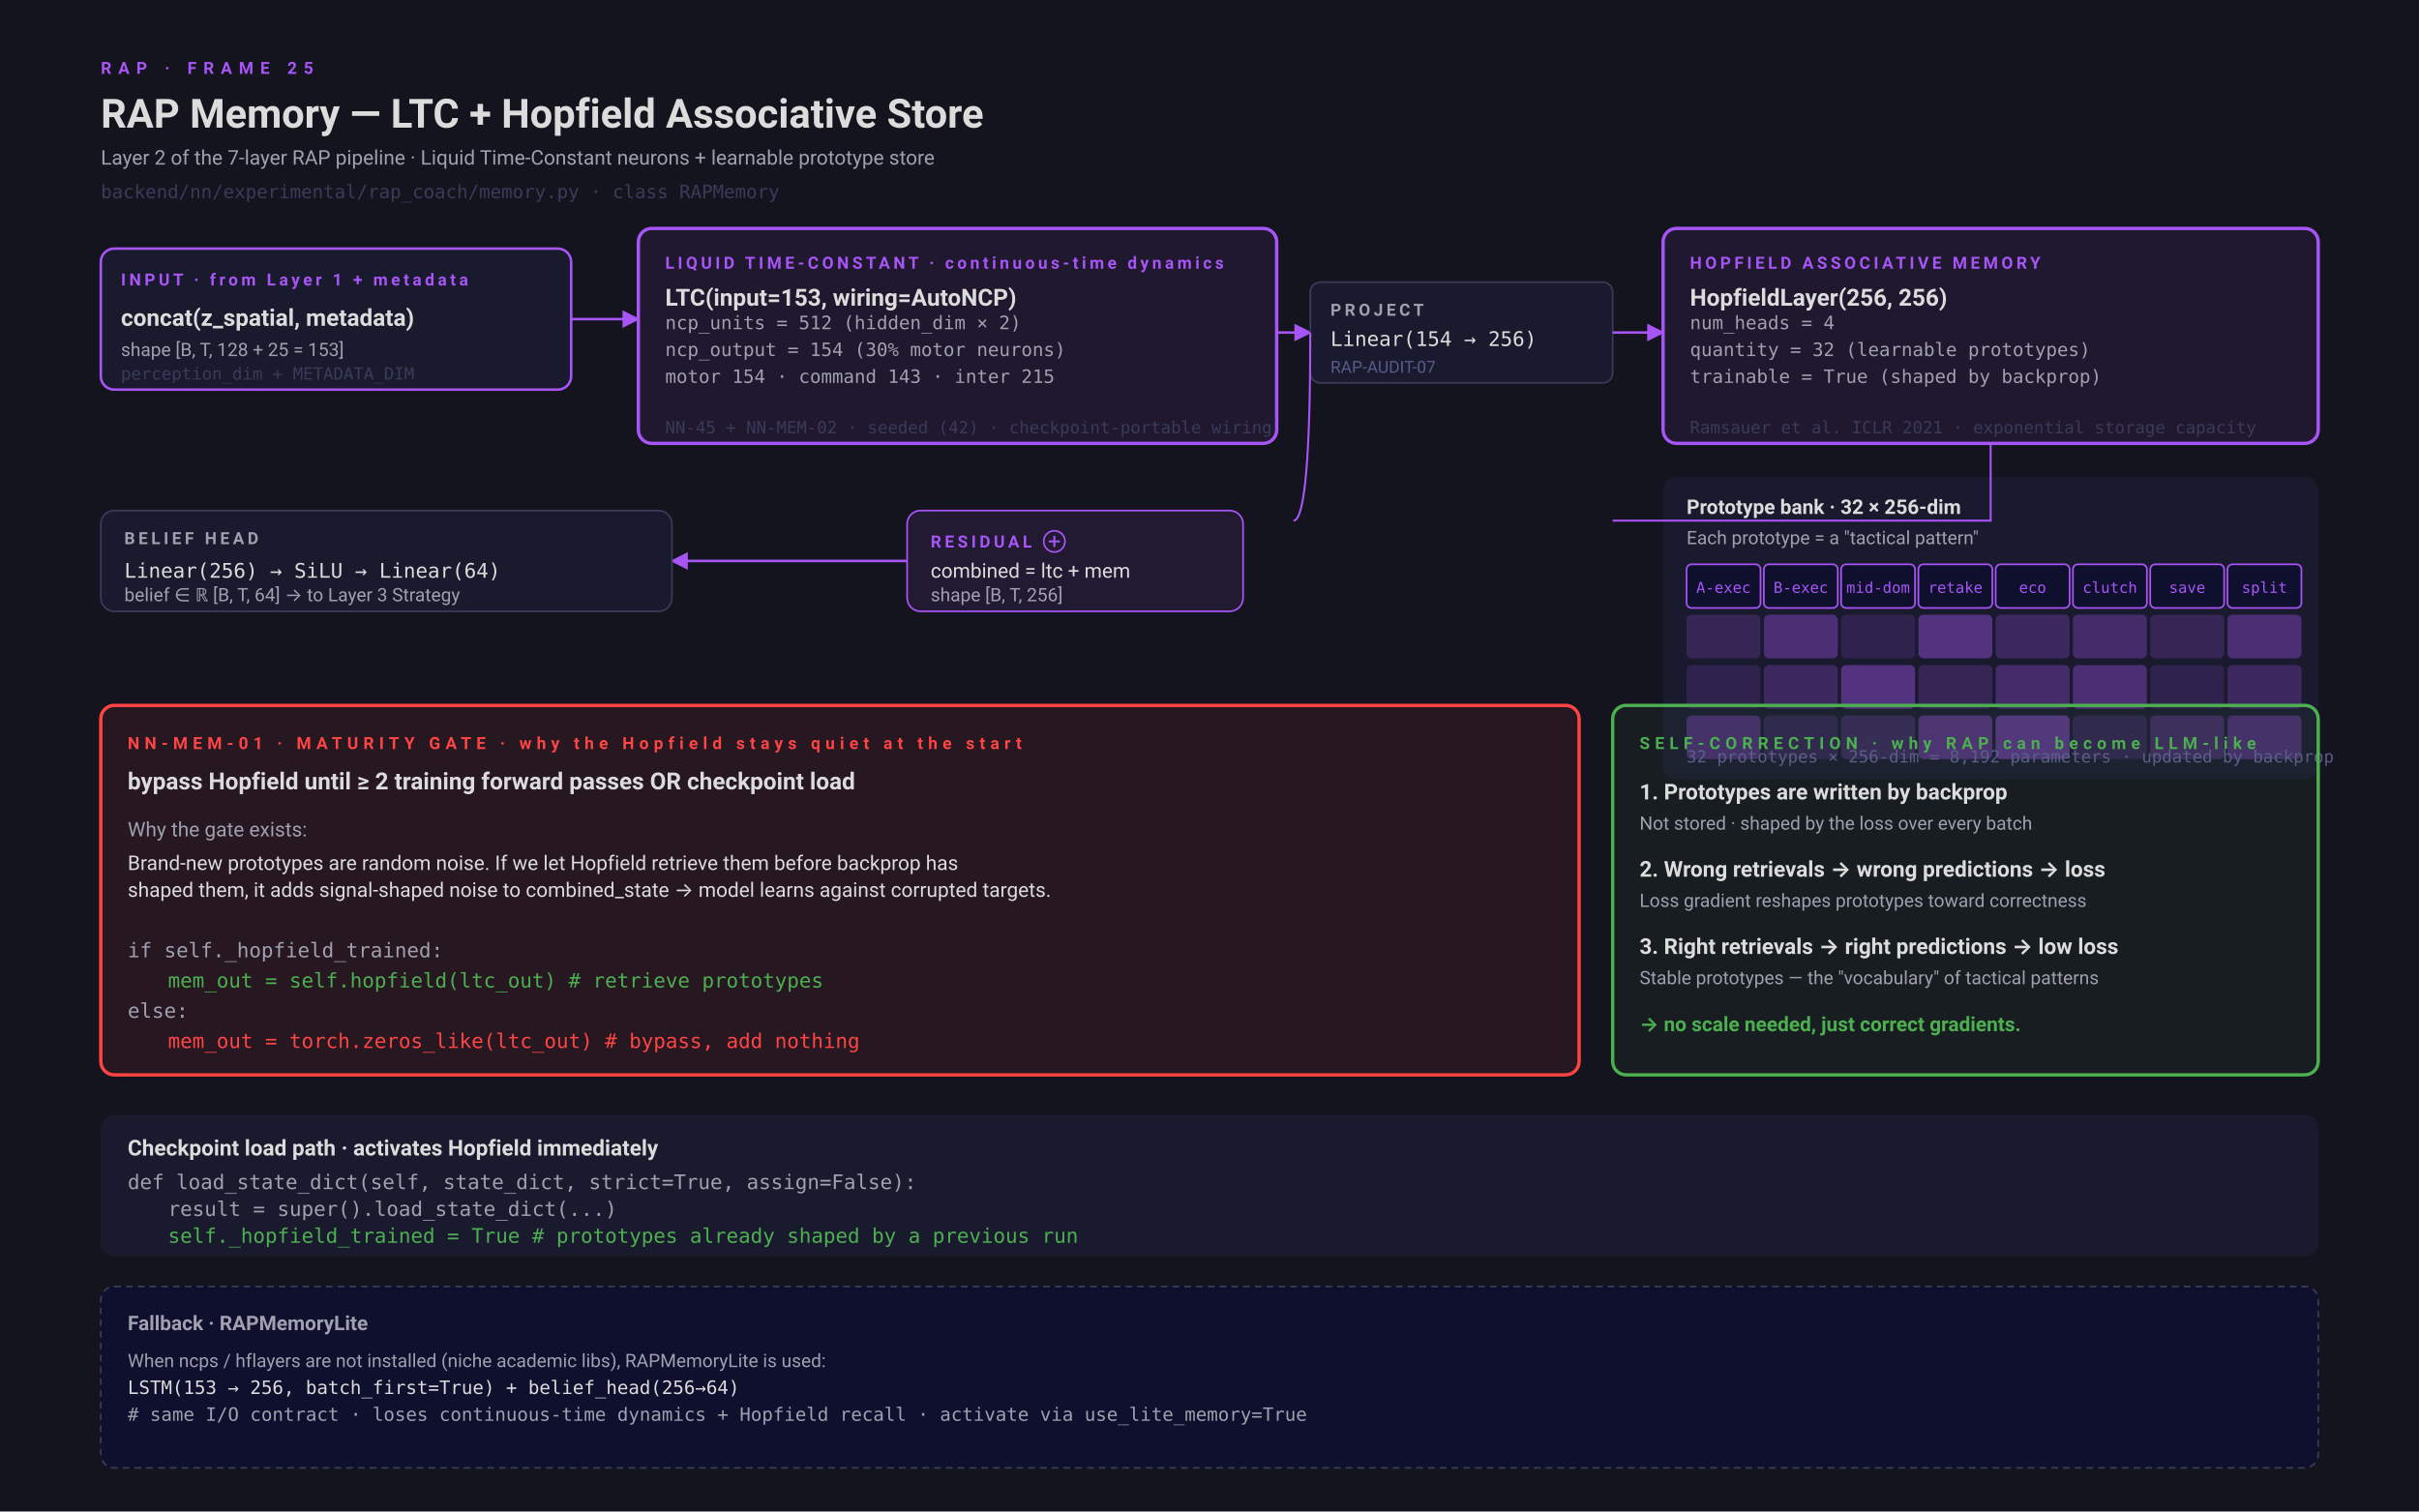
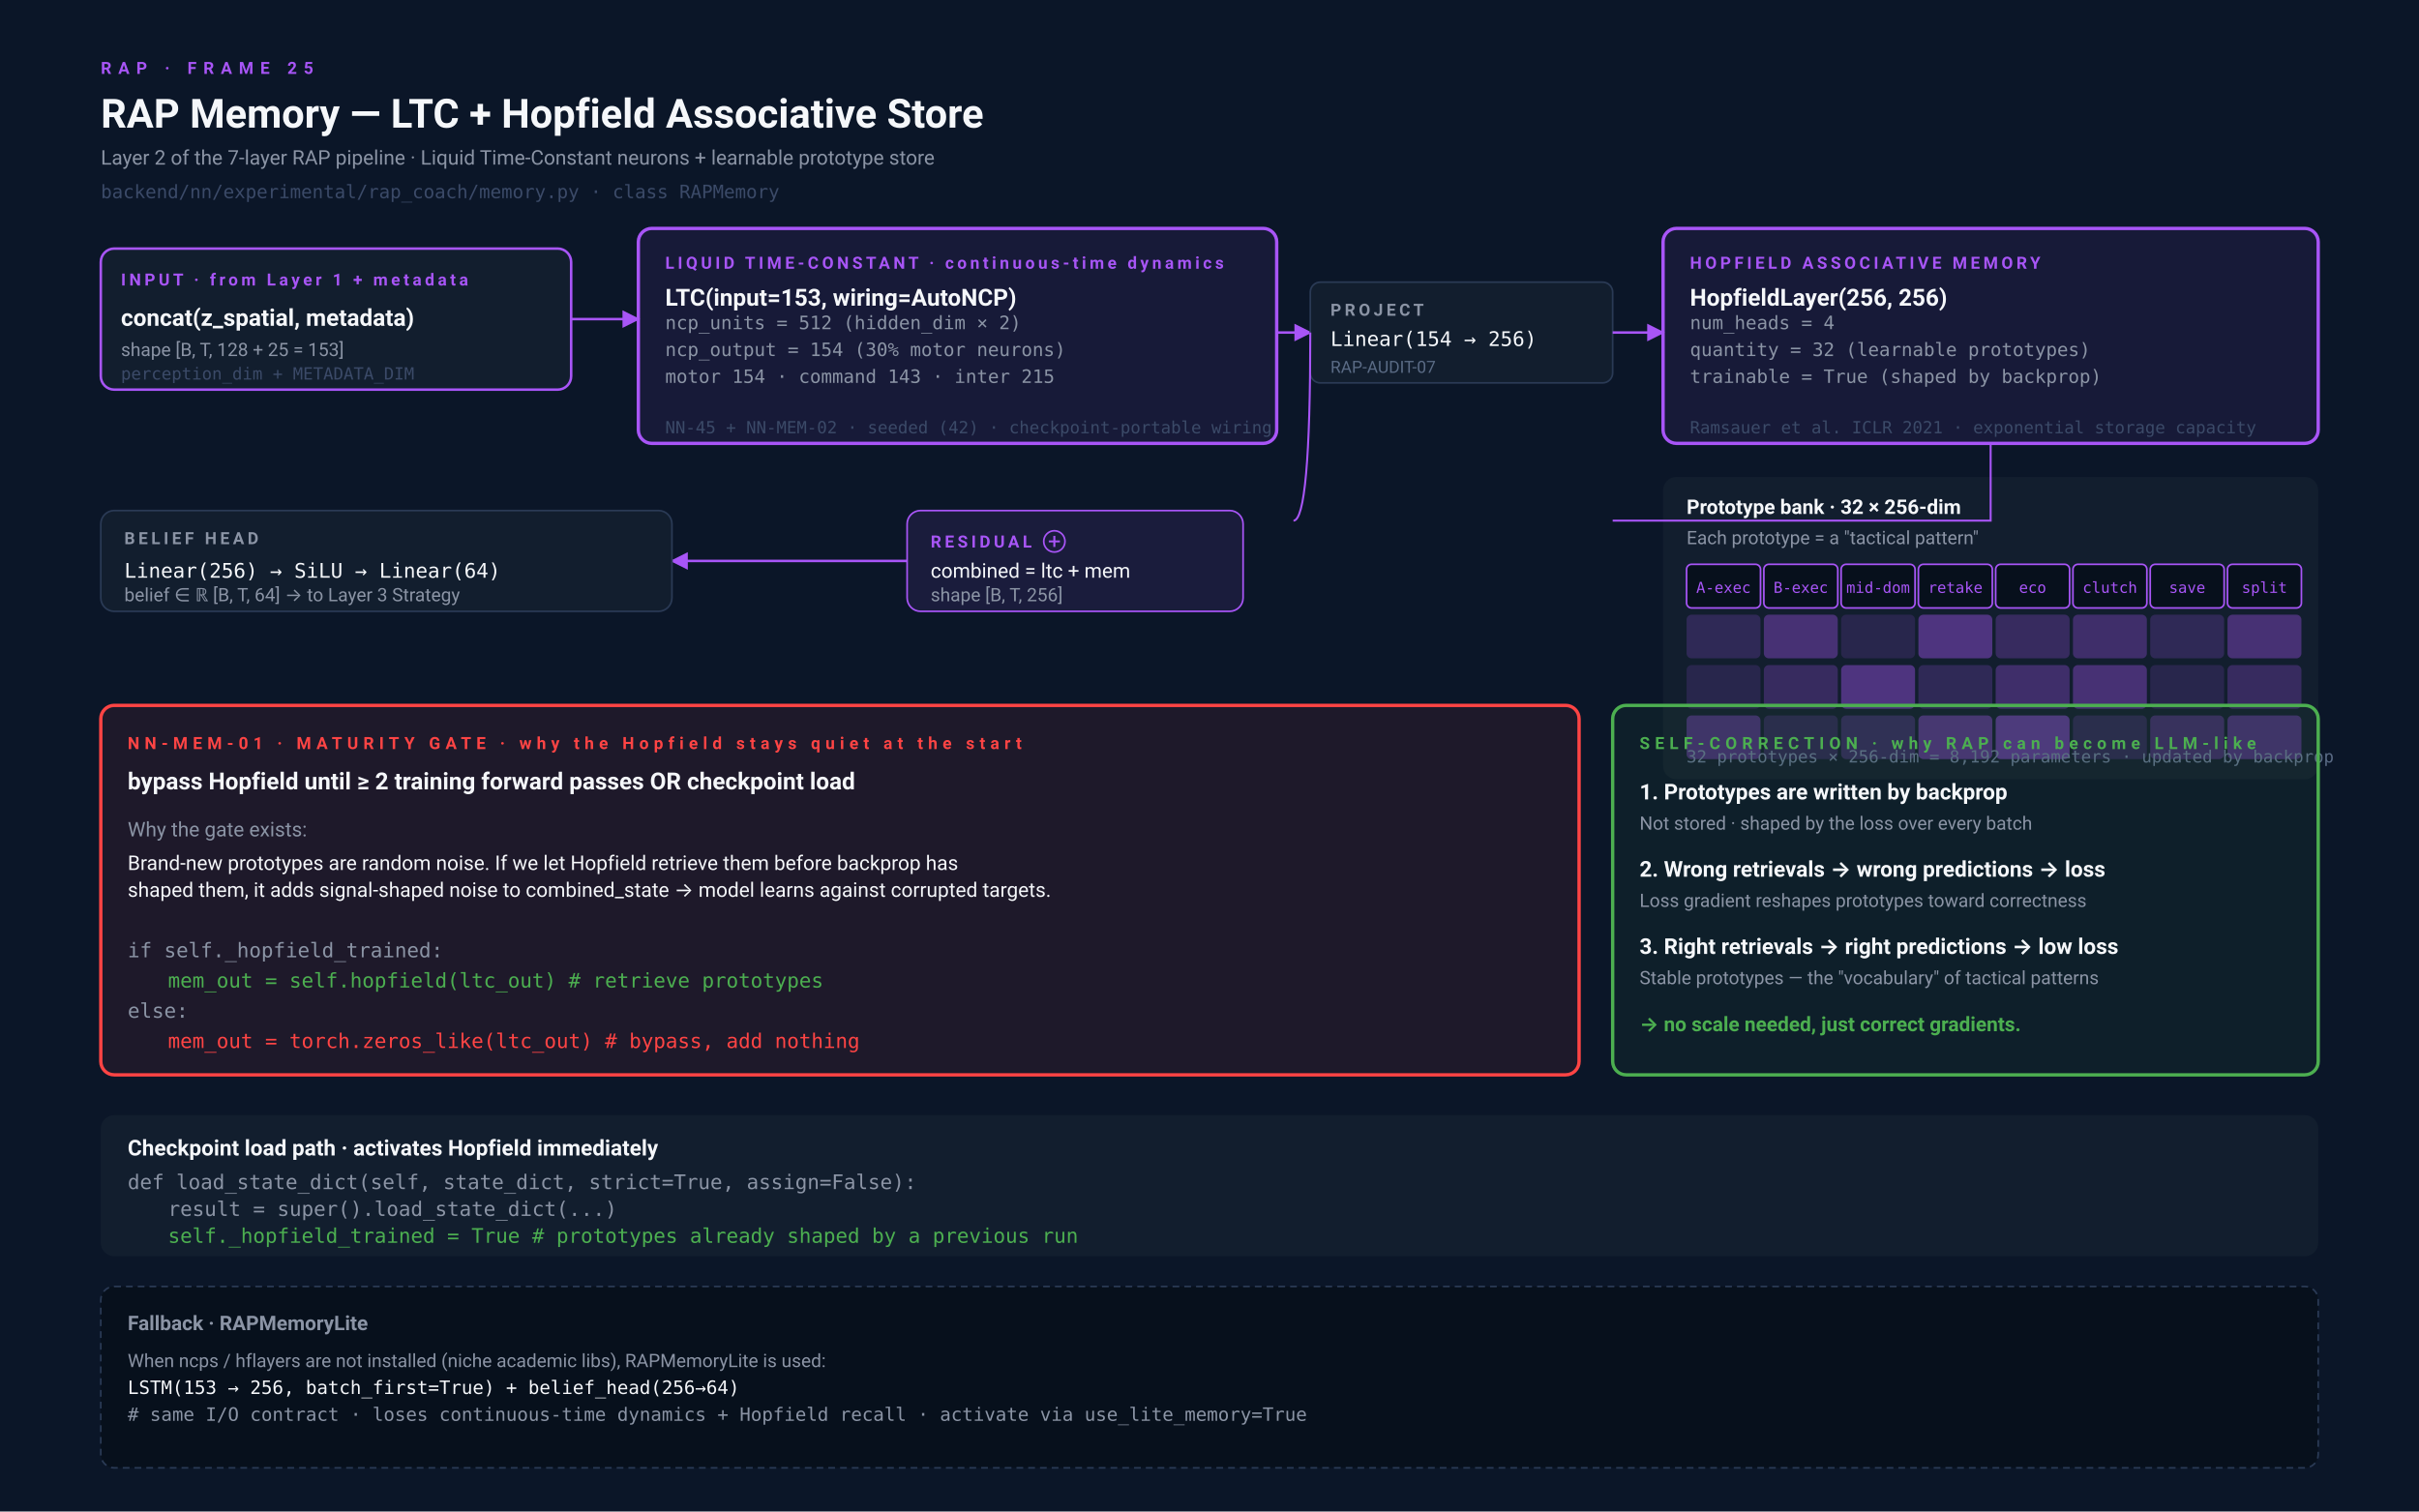
<svg xmlns="http://www.w3.org/2000/svg" viewBox="0 0 1440 900" font-family="Roboto, Inter, system-ui, sans-serif">
  <defs>
    <marker id="ar" viewBox="0 0 10 10" refX="9" refY="5" markerWidth="7" markerHeight="7" orient="auto">
      <path d="M0 0 L10 5 L0 10z" fill="#a855f7" />
    </marker>
    <marker id="arR" viewBox="0 0 10 10" refX="9" refY="5" markerWidth="7" markerHeight="7" orient="auto">
      <path d="M0 0 L10 5 L0 10z" fill="#ff4444" />
    </marker>
    <marker id="arG" viewBox="0 0 10 10" refX="9" refY="5" markerWidth="7" markerHeight="7" orient="auto">
      <path d="M0 0 L10 5 L0 10z" fill="#4caf50" />
    </marker>
  </defs>
-   <rect width="1440" height="900" fill="#14141e" />
+   <rect width="1440" height="900" fill="#0B1628" />
  <g transform="translate(60,44)">
    <text fill="#a855f7" font-size="10" letter-spacing="4" font-weight="700">RAP · FRAME 25</text>
-     <text y="32" fill="#dcdcdc" font-size="24" font-weight="700">RAP Memory — LTC + Hopfield Associative Store</text>
-     <text y="54" fill="#a0a0b0" font-size="12">Layer 2 of the 7-layer RAP pipeline · Liquid Time-Constant neurons + learnable prototype store</text>
-     <text y="74" fill="#3a3a5a" font-size="11" font-family="JetBrains Mono, monospace">backend/nn/experimental/rap_coach/memory.py · class RAPMemory</text>
+     <text y="32" fill="#F5F7FA" font-size="24" font-weight="700">RAP Memory — LTC + Hopfield Associative Store</text>
+     <text y="54" fill="#8B94A5" font-size="12">Layer 2 of the 7-layer RAP pipeline · Liquid Time-Constant neurons + learnable prototype store</text>
+     <text y="74" fill="#3B4A68" font-size="11" font-family="JetBrains Mono, monospace">backend/nn/experimental/rap_coach/memory.py · class RAPMemory</text>
  </g>
  <g transform="translate(60,148)">
-     <rect width="280" height="84" rx="8" fill="#1a1a2e" stroke="#a855f7" stroke-width="1.5" />
+     <rect width="280" height="84" rx="8" fill="#121E2E" stroke="#a855f7" stroke-width="1.5" />
    <text x="12" y="22" fill="#a855f7" font-size="10" letter-spacing="2" font-weight="700">INPUT · from Layer 1 + metadata</text>
-     <text x="12" y="46" fill="#dcdcdc" font-size="14" font-weight="700">concat(z_spatial, metadata)</text>
-     <text x="12" y="64" fill="#a0a0b0" font-size="11">shape [B, T, 128 + 25 = 153]</text>
-     <text x="12" y="78" fill="#3a3a5a" font-size="10" font-family="JetBrains Mono, monospace">perception_dim + METADATA_DIM</text>
+     <text x="12" y="46" fill="#F5F7FA" font-size="14" font-weight="700">concat(z_spatial, metadata)</text>
+     <text x="12" y="64" fill="#8B94A5" font-size="11">shape [B, T, 128 + 25 = 153]</text>
+     <text x="12" y="78" fill="#3B4A68" font-size="10" font-family="JetBrains Mono, monospace">perception_dim + METADATA_DIM</text>
  </g>
  <path d="M340 190 L380 190" stroke="#a855f7" stroke-width="1.5" marker-end="url(#ar)" />
  <g transform="translate(380,136)">
    <rect width="380" height="128" rx="8" fill="rgba(168,85,247,0.08)" stroke="#a855f7" stroke-width="2" />
    <text x="16" y="24" fill="#a855f7" font-size="10" letter-spacing="2" font-weight="700">LIQUID TIME-CONSTANT · continuous-time dynamics</text>
-     <text x="16" y="46" fill="#dcdcdc" font-size="14" font-weight="700">LTC(input=153, wiring=AutoNCP)</text>
-     <g transform="translate(16,60)" font-size="11" font-family="JetBrains Mono, monospace" fill="#a0a0b0">
+     <text x="16" y="46" fill="#F5F7FA" font-size="14" font-weight="700">LTC(input=153, wiring=AutoNCP)</text>
+     <g transform="translate(16,60)" font-size="11" font-family="JetBrains Mono, monospace" fill="#8B94A5">
      <text>ncp_units   = 512  (hidden_dim × 2)</text>
      <text y="16">ncp_output  = 154  (30% motor neurons)</text>
      <text y="32">motor 154 · command 143 · inter 215</text>
    </g>
-     <text x="16" y="122" fill="#3a3a5a" font-size="10" font-family="JetBrains Mono, monospace">NN-45 + NN-MEM-02 · seeded (42) · checkpoint-portable wiring</text>
+     <text x="16" y="122" fill="#3B4A68" font-size="10" font-family="JetBrains Mono, monospace">NN-45 + NN-MEM-02 · seeded (42) · checkpoint-portable wiring</text>
  </g>
  <path d="M760 198 L780 198" stroke="#a855f7" stroke-width="1.5" marker-end="url(#ar)" />
  <g transform="translate(780,168)">
-     <rect width="180" height="60" rx="6" fill="#1a1a2e" stroke="#3a3a5a" />
-     <text x="12" y="20" fill="#a0a0b0" font-size="10" font-weight="700" letter-spacing="2">PROJECT</text>
-     <text x="12" y="38" fill="#dcdcdc" font-size="12" font-family="JetBrains Mono, monospace">Linear(154 → 256)</text>
-     <text x="12" y="54" fill="#5a5a8a" font-size="10">RAP-AUDIT-07</text>
+     <rect width="180" height="60" rx="6" fill="#121E2E" stroke="#2A3A55" />
+     <text x="12" y="20" fill="#8B94A5" font-size="10" font-weight="700" letter-spacing="2">PROJECT</text>
+     <text x="12" y="38" fill="#F5F7FA" font-size="12" font-family="JetBrains Mono, monospace">Linear(154 → 256)</text>
+     <text x="12" y="54" fill="#5A6B85" font-size="10">RAP-AUDIT-07</text>
  </g>
  <path d="M960 198 L990 198" stroke="#a855f7" stroke-width="1.5" marker-end="url(#ar)" />
  <g transform="translate(990,136)">
    <rect width="390" height="128" rx="8" fill="rgba(168,85,247,0.08)" stroke="#a855f7" stroke-width="2" />
    <text x="16" y="24" fill="#a855f7" font-size="10" letter-spacing="2" font-weight="700">HOPFIELD ASSOCIATIVE MEMORY</text>
-     <text x="16" y="46" fill="#dcdcdc" font-size="14" font-weight="700">HopfieldLayer(256, 256)</text>
-     <g transform="translate(16,60)" font-size="11" font-family="JetBrains Mono, monospace" fill="#a0a0b0">
+     <text x="16" y="46" fill="#F5F7FA" font-size="14" font-weight="700">HopfieldLayer(256, 256)</text>
+     <g transform="translate(16,60)" font-size="11" font-family="JetBrains Mono, monospace" fill="#8B94A5">
      <text>num_heads  = 4</text>
      <text y="16">quantity   = 32    (learnable prototypes)</text>
      <text y="32">trainable  = True  (shaped by backprop)</text>
    </g>
-     <text x="16" y="122" fill="#3a3a5a" font-size="10" font-family="JetBrains Mono, monospace">Ramsauer et al. ICLR 2021 · exponential storage capacity</text>
+     <text x="16" y="122" fill="#3B4A68" font-size="10" font-family="JetBrains Mono, monospace">Ramsauer et al. ICLR 2021 · exponential storage capacity</text>
  </g>
  <g transform="translate(990,284)">
-     <rect width="390" height="180" rx="8" fill="#1a1a2e" />
-     <text x="14" y="22" fill="#dcdcdc" font-size="12" font-weight="700">Prototype bank · 32 × 256-dim</text>
-     <text x="14" y="40" fill="#a0a0b0" font-size="11">Each prototype = a "tactical pattern"</text>
+     <rect width="390" height="180" rx="8" fill="#121E2E" />
+     <text x="14" y="22" fill="#F5F7FA" font-size="12" font-weight="700">Prototype bank · 32 × 256-dim</text>
+     <text x="14" y="40" fill="#8B94A5" font-size="11">Each prototype = a "tactical pattern"</text>
    <g transform="translate(14,52)" font-size="9">
      <g>
-         <rect width="44" height="26" rx="3" fill="#0f0f2e" stroke="#a855f7" />
+         <rect width="44" height="26" rx="3" fill="#07101C" stroke="#a855f7" />
        <text x="22" y="17" text-anchor="middle" fill="#a855f7" font-family="JetBrains Mono, monospace">A-exec</text>
      </g>
      <g transform="translate(46,0)">
-         <rect width="44" height="26" rx="3" fill="#0f0f2e" stroke="#a855f7" />
+         <rect width="44" height="26" rx="3" fill="#07101C" stroke="#a855f7" />
        <text x="22" y="17" text-anchor="middle" fill="#a855f7" font-family="JetBrains Mono, monospace">B-exec</text>
      </g>
      <g transform="translate(92,0)">
-         <rect width="44" height="26" rx="3" fill="#0f0f2e" stroke="#a855f7" />
+         <rect width="44" height="26" rx="3" fill="#07101C" stroke="#a855f7" />
        <text x="22" y="17" text-anchor="middle" fill="#a855f7" font-family="JetBrains Mono, monospace">mid-dom</text>
      </g>
      <g transform="translate(138,0)">
-         <rect width="44" height="26" rx="3" fill="#0f0f2e" stroke="#a855f7" />
+         <rect width="44" height="26" rx="3" fill="#07101C" stroke="#a855f7" />
        <text x="22" y="17" text-anchor="middle" fill="#a855f7" font-family="JetBrains Mono, monospace">retake</text>
      </g>
      <g transform="translate(184,0)">
-         <rect width="44" height="26" rx="3" fill="#0f0f2e" stroke="#a855f7" />
+         <rect width="44" height="26" rx="3" fill="#07101C" stroke="#a855f7" />
        <text x="22" y="17" text-anchor="middle" fill="#a855f7" font-family="JetBrains Mono, monospace">eco</text>
      </g>
      <g transform="translate(230,0)">
-         <rect width="44" height="26" rx="3" fill="#0f0f2e" stroke="#a855f7" />
+         <rect width="44" height="26" rx="3" fill="#07101C" stroke="#a855f7" />
        <text x="22" y="17" text-anchor="middle" fill="#a855f7" font-family="JetBrains Mono, monospace">clutch</text>
      </g>
      <g transform="translate(276,0)">
-         <rect width="44" height="26" rx="3" fill="#0f0f2e" stroke="#a855f7" />
+         <rect width="44" height="26" rx="3" fill="#07101C" stroke="#a855f7" />
        <text x="22" y="17" text-anchor="middle" fill="#a855f7" font-family="JetBrains Mono, monospace">save</text>
      </g>
      <g transform="translate(322,0)">
-         <rect width="44" height="26" rx="3" fill="#0f0f2e" stroke="#a855f7" />
+         <rect width="44" height="26" rx="3" fill="#07101C" stroke="#a855f7" />
        <text x="22" y="17" text-anchor="middle" fill="#a855f7" font-family="JetBrains Mono, monospace">split</text>
      </g>
      <g transform="translate(0,30)">
        <g>
          <rect width="44" height="26" rx="3" fill="rgba(168,85,247,0.2)" />
        </g>
        <g transform="translate(46,0)">
          <rect width="44" height="26" rx="3" fill="rgba(168,85,247,0.35)" />
        </g>
        <g transform="translate(92,0)">
          <rect width="44" height="26" rx="3" fill="rgba(168,85,247,0.15)" />
        </g>
        <g transform="translate(138,0)">
          <rect width="44" height="26" rx="3" fill="rgba(168,85,247,0.4)" />
        </g>
        <g transform="translate(184,0)">
          <rect width="44" height="26" rx="3" fill="rgba(168,85,247,0.25)" />
        </g>
        <g transform="translate(230,0)">
          <rect width="44" height="26" rx="3" fill="rgba(168,85,247,0.3)" />
        </g>
        <g transform="translate(276,0)">
          <rect width="44" height="26" rx="3" fill="rgba(168,85,247,0.2)" />
        </g>
        <g transform="translate(322,0)">
          <rect width="44" height="26" rx="3" fill="rgba(168,85,247,0.35)" />
        </g>
      </g>
      <g transform="translate(0,60)">
        <g>
          <rect width="44" height="26" rx="3" fill="rgba(168,85,247,0.15)" />
        </g>
        <g transform="translate(46,0)">
          <rect width="44" height="26" rx="3" fill="rgba(168,85,247,0.25)" />
        </g>
        <g transform="translate(92,0)">
          <rect width="44" height="26" rx="3" fill="rgba(168,85,247,0.4)" />
        </g>
        <g transform="translate(138,0)">
          <rect width="44" height="26" rx="3" fill="rgba(168,85,247,0.2)" />
        </g>
        <g transform="translate(184,0)">
          <rect width="44" height="26" rx="3" fill="rgba(168,85,247,0.3)" />
        </g>
        <g transform="translate(230,0)">
          <rect width="44" height="26" rx="3" fill="rgba(168,85,247,0.35)" />
        </g>
        <g transform="translate(276,0)">
          <rect width="44" height="26" rx="3" fill="rgba(168,85,247,0.15)" />
        </g>
        <g transform="translate(322,0)">
          <rect width="44" height="26" rx="3" fill="rgba(168,85,247,0.25)" />
        </g>
      </g>
      <g transform="translate(0,90)">
        <g>
          <rect width="44" height="26" rx="3" fill="rgba(168,85,247,0.3)" />
        </g>
        <g transform="translate(46,0)">
          <rect width="44" height="26" rx="3" fill="rgba(168,85,247,0.15)" />
        </g>
        <g transform="translate(92,0)">
          <rect width="44" height="26" rx="3" fill="rgba(168,85,247,0.2)" />
        </g>
        <g transform="translate(138,0)">
          <rect width="44" height="26" rx="3" fill="rgba(168,85,247,0.35)" />
        </g>
        <g transform="translate(184,0)">
          <rect width="44" height="26" rx="3" fill="rgba(168,85,247,0.4)" />
        </g>
        <g transform="translate(230,0)">
          <rect width="44" height="26" rx="3" fill="rgba(168,85,247,0.15)" />
        </g>
        <g transform="translate(276,0)">
          <rect width="44" height="26" rx="3" fill="rgba(168,85,247,0.25)" />
        </g>
        <g transform="translate(322,0)">
          <rect width="44" height="26" rx="3" fill="rgba(168,85,247,0.3)" />
        </g>
      </g>
    </g>
-     <text x="14" y="170" fill="#5a5a8a" font-size="10" font-family="JetBrains Mono, monospace">32 prototypes × 256-dim = 8,192 parameters · updated by backprop</text>
+     <text x="14" y="170" fill="#5A6B85" font-size="10" font-family="JetBrains Mono, monospace">32 prototypes × 256-dim = 8,192 parameters · updated by backprop</text>
  </g>
  <path d="M1185 264 L1185 310 L960 310" stroke="#a855f7" stroke-width="1.2" fill="none" />
  <path d="M780 198 Q780 310 770 310" stroke="#a855f7" stroke-width="1.2" fill="none" />
  <g transform="translate(540,304)">
    <rect width="200" height="60" rx="8" fill="rgba(168,85,247,0.1)" stroke="#a855f7" />
    <text x="14" y="22" fill="#a855f7" font-size="10" font-weight="700" letter-spacing="2">RESIDUAL  ⊕</text>
-     <text x="14" y="40" fill="#dcdcdc" font-size="12">combined = ltc + mem</text>
-     <text x="14" y="54" fill="#a0a0b0" font-size="11">shape [B, T, 256]</text>
+     <text x="14" y="40" fill="#F5F7FA" font-size="12">combined = ltc + mem</text>
+     <text x="14" y="54" fill="#8B94A5" font-size="11">shape [B, T, 256]</text>
  </g>
  <path d="M540 334 L400 334" stroke="#a855f7" stroke-width="1.5" marker-end="url(#ar)" />
  <g transform="translate(60,304)">
-     <rect width="340" height="60" rx="8" fill="#1a1a2e" stroke="#3a3a5a" />
-     <text x="14" y="20" fill="#a0a0b0" font-size="10" font-weight="700" letter-spacing="2">BELIEF HEAD</text>
-     <text x="14" y="40" fill="#dcdcdc" font-size="12" font-family="JetBrains Mono, monospace">Linear(256) → SiLU → Linear(64)</text>
-     <text x="14" y="54" fill="#a0a0b0" font-size="11">belief ∈ ℝ [B, T, 64]  → to Layer 3 Strategy</text>
+     <rect width="340" height="60" rx="8" fill="#121E2E" stroke="#2A3A55" />
+     <text x="14" y="20" fill="#8B94A5" font-size="10" font-weight="700" letter-spacing="2">BELIEF HEAD</text>
+     <text x="14" y="40" fill="#F5F7FA" font-size="12" font-family="JetBrains Mono, monospace">Linear(256) → SiLU → Linear(64)</text>
+     <text x="14" y="54" fill="#8B94A5" font-size="11">belief ∈ ℝ [B, T, 64]  → to Layer 3 Strategy</text>
  </g>
  <g transform="translate(60,420)">
    <rect width="880" height="220" rx="8" fill="rgba(255,68,68,0.08)" stroke="#ff4444" stroke-width="2" />
    <text x="16" y="26" fill="#ff4444" font-size="10" letter-spacing="3" font-weight="700">NN-MEM-01 · MATURITY GATE · why the Hopfield stays quiet at the start</text>
-     <text x="16" y="50" fill="#dcdcdc" font-size="14" font-weight="700">bypass Hopfield until ≥ 2 training forward passes OR checkpoint load</text>
+     <text x="16" y="50" fill="#F5F7FA" font-size="14" font-weight="700">bypass Hopfield until ≥ 2 training forward passes OR checkpoint load</text>
    <g transform="translate(16,78)" font-size="12">
-       <text fill="#a0a0b0">Why the gate exists:</text>
-       <text y="20" fill="#dcdcdc">Brand-new prototypes are random noise. If we let Hopfield retrieve them before backprop has</text>
-       <text y="36" fill="#dcdcdc">shaped them, it adds signal-shaped noise to combined_state → model learns against corrupted targets.</text>
+       <text fill="#8B94A5">Why the gate exists:</text>
+       <text y="20" fill="#F5F7FA">Brand-new prototypes are random noise. If we let Hopfield retrieve them before backprop has</text>
+       <text y="36" fill="#F5F7FA">shaped them, it adds signal-shaped noise to combined_state → model learns against corrupted targets.</text>
    </g>
    <g transform="translate(16,150)" font-family="JetBrains Mono, monospace" font-size="12">
-       <text fill="#a0a0b0">if self._hopfield_trained:</text>
+       <text fill="#8B94A5">if self._hopfield_trained:</text>
      <text y="18" x="24" fill="#4caf50">mem_out = self.hopfield(ltc_out)   # retrieve prototypes</text>
-       <text y="36" fill="#a0a0b0">else:</text>
+       <text y="36" fill="#8B94A5">else:</text>
      <text y="54" x="24" fill="#ff4444">mem_out = torch.zeros_like(ltc_out)   # bypass, add nothing</text>
    </g>
  </g>
  <g transform="translate(960,420)">
    <rect width="420" height="220" rx="8" fill="rgba(76,175,80,0.06)" stroke="#4caf50" stroke-width="2" />
    <text x="16" y="26" fill="#4caf50" font-size="10" letter-spacing="3" font-weight="700">SELF-CORRECTION · why RAP can become LLM-like</text>
-     <text x="16" y="56" fill="#dcdcdc" font-size="13" font-weight="700">1. Prototypes are written by backprop</text>
-     <text x="16" y="74" fill="#a0a0b0" font-size="11">Not stored · shaped by the loss over every batch</text>
-     <text x="16" y="102" fill="#dcdcdc" font-size="13" font-weight="700">2. Wrong retrievals → wrong predictions → loss</text>
-     <text x="16" y="120" fill="#a0a0b0" font-size="11">Loss gradient reshapes prototypes toward correctness</text>
-     <text x="16" y="148" fill="#dcdcdc" font-size="13" font-weight="700">3. Right retrievals → right predictions → low loss</text>
-     <text x="16" y="166" fill="#a0a0b0" font-size="11">Stable prototypes — the "vocabulary" of tactical patterns</text>
+     <text x="16" y="56" fill="#F5F7FA" font-size="13" font-weight="700">1. Prototypes are written by backprop</text>
+     <text x="16" y="74" fill="#8B94A5" font-size="11">Not stored · shaped by the loss over every batch</text>
+     <text x="16" y="102" fill="#F5F7FA" font-size="13" font-weight="700">2. Wrong retrievals → wrong predictions → loss</text>
+     <text x="16" y="120" fill="#8B94A5" font-size="11">Loss gradient reshapes prototypes toward correctness</text>
+     <text x="16" y="148" fill="#F5F7FA" font-size="13" font-weight="700">3. Right retrievals → right predictions → low loss</text>
+     <text x="16" y="166" fill="#8B94A5" font-size="11">Stable prototypes — the "vocabulary" of tactical patterns</text>
    <text x="16" y="194" fill="#4caf50" font-size="12" font-weight="700">→ no scale needed, just correct gradients.</text>
  </g>
  <g transform="translate(60,664)">
-     <rect width="1320" height="84" rx="8" fill="#1a1a2e" />
-     <text x="16" y="24" fill="#dcdcdc" font-size="13" font-weight="700">Checkpoint load path  ·  activates Hopfield immediately</text>
-     <g transform="translate(16,44)" font-family="JetBrains Mono, monospace" font-size="12" fill="#a0a0b0">
+     <rect width="1320" height="84" rx="8" fill="#121E2E" />
+     <text x="16" y="24" fill="#F5F7FA" font-size="13" font-weight="700">Checkpoint load path  ·  activates Hopfield immediately</text>
+     <g transform="translate(16,44)" font-family="JetBrains Mono, monospace" font-size="12" fill="#8B94A5">
      <text>def load_state_dict(self, state_dict, strict=True, assign=False):</text>
      <text y="16" x="24">result = super().load_state_dict(...)</text>
      <text y="32" x="24" fill="#4caf50">self._hopfield_trained = True   # prototypes already shaped by a previous run</text>
    </g>
  </g>
  <g transform="translate(60,766)">
-     <rect width="1320" height="108" rx="8" fill="#0f0f2e" stroke="#3a3a5a" stroke-dasharray="4 3" />
-     <text x="16" y="26" fill="#a0a0b0" font-size="12" font-weight="700">Fallback · RAPMemoryLite</text>
-     <text x="16" y="48" fill="#a0a0b0" font-size="11">When ncps / hflayers are not installed (niche academic libs), RAPMemoryLite is used:</text>
-     <g transform="translate(16,64)" font-family="JetBrains Mono, monospace" font-size="11" fill="#dcdcdc">
+     <rect width="1320" height="108" rx="8" fill="#07101C" stroke="#2A3A55" stroke-dasharray="4 3" />
+     <text x="16" y="26" fill="#8B94A5" font-size="12" font-weight="700">Fallback · RAPMemoryLite</text>
+     <text x="16" y="48" fill="#8B94A5" font-size="11">When ncps / hflayers are not installed (niche academic libs), RAPMemoryLite is used:</text>
+     <g transform="translate(16,64)" font-family="JetBrains Mono, monospace" font-size="11" fill="#F5F7FA">
      <text>LSTM(153 → 256, batch_first=True) + belief_head(256→64)</text>
-       <text y="16" fill="#a0a0b0" font-size="11"># same I/O contract · loses continuous-time dynamics + Hopfield recall · activate via use_lite_memory=True</text>
+       <text y="16" fill="#8B94A5" font-size="11"># same I/O contract · loses continuous-time dynamics + Hopfield recall · activate via use_lite_memory=True</text>
    </g>
  </g>
</svg>
